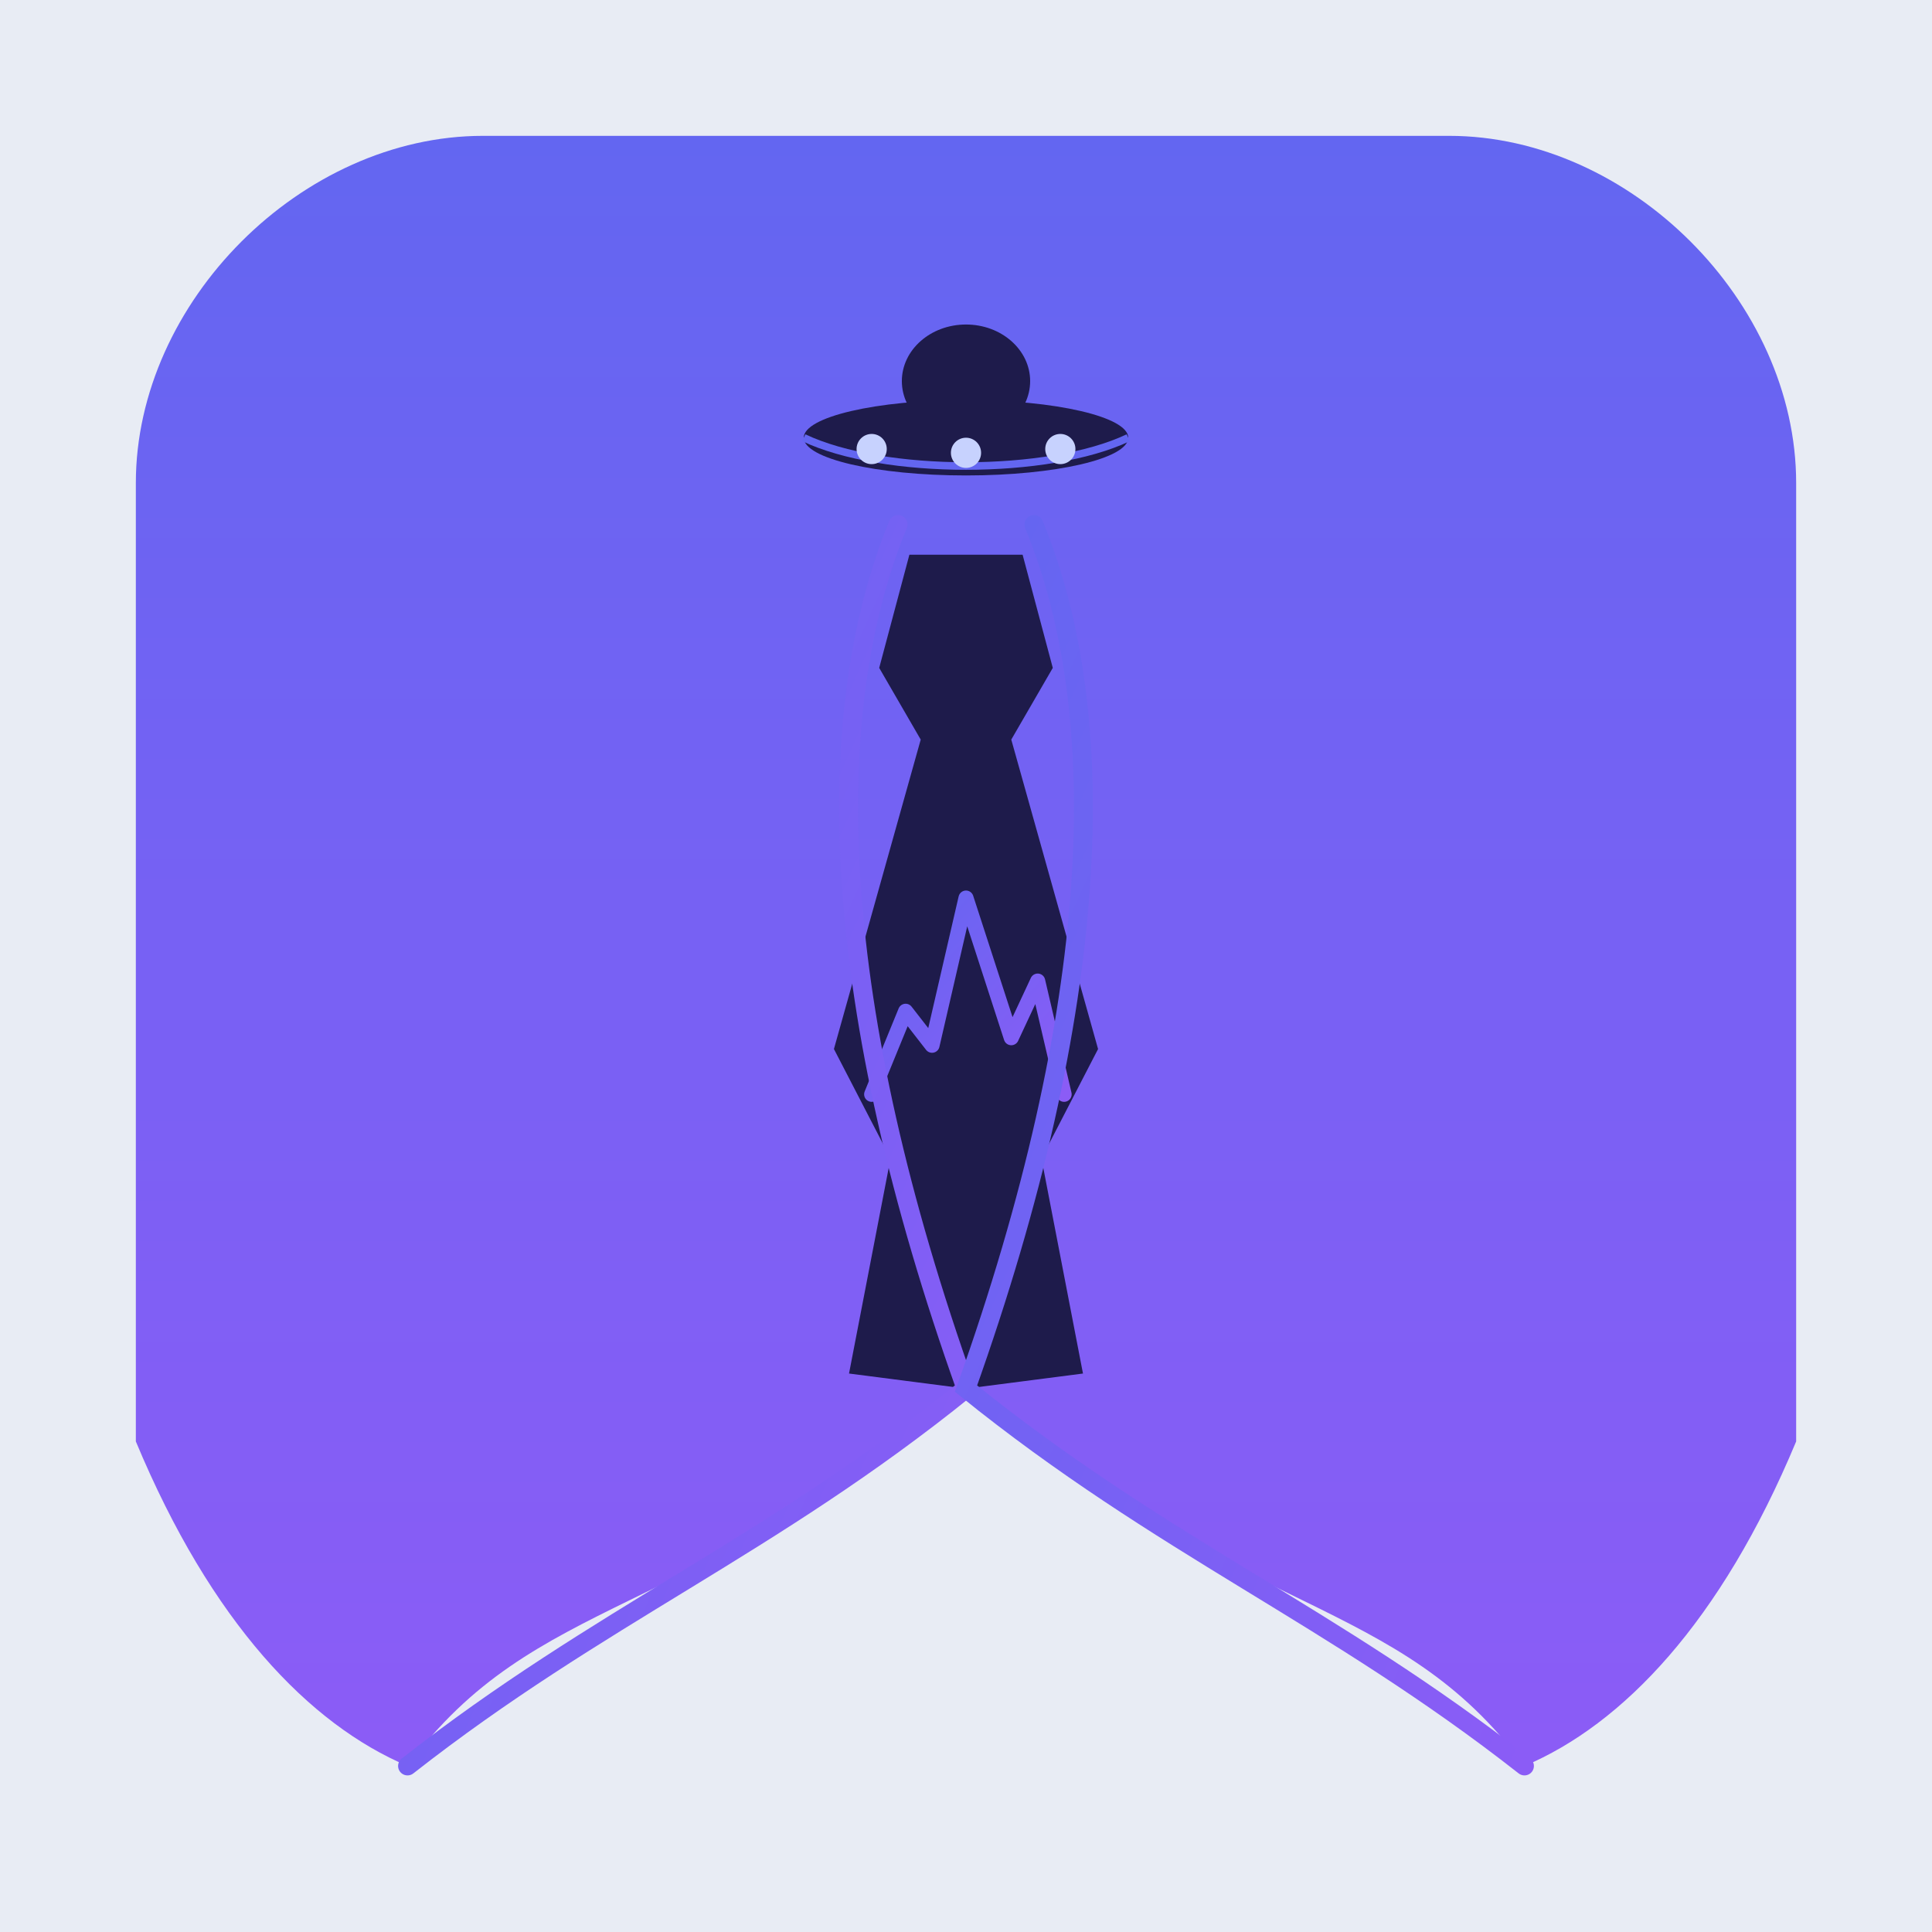
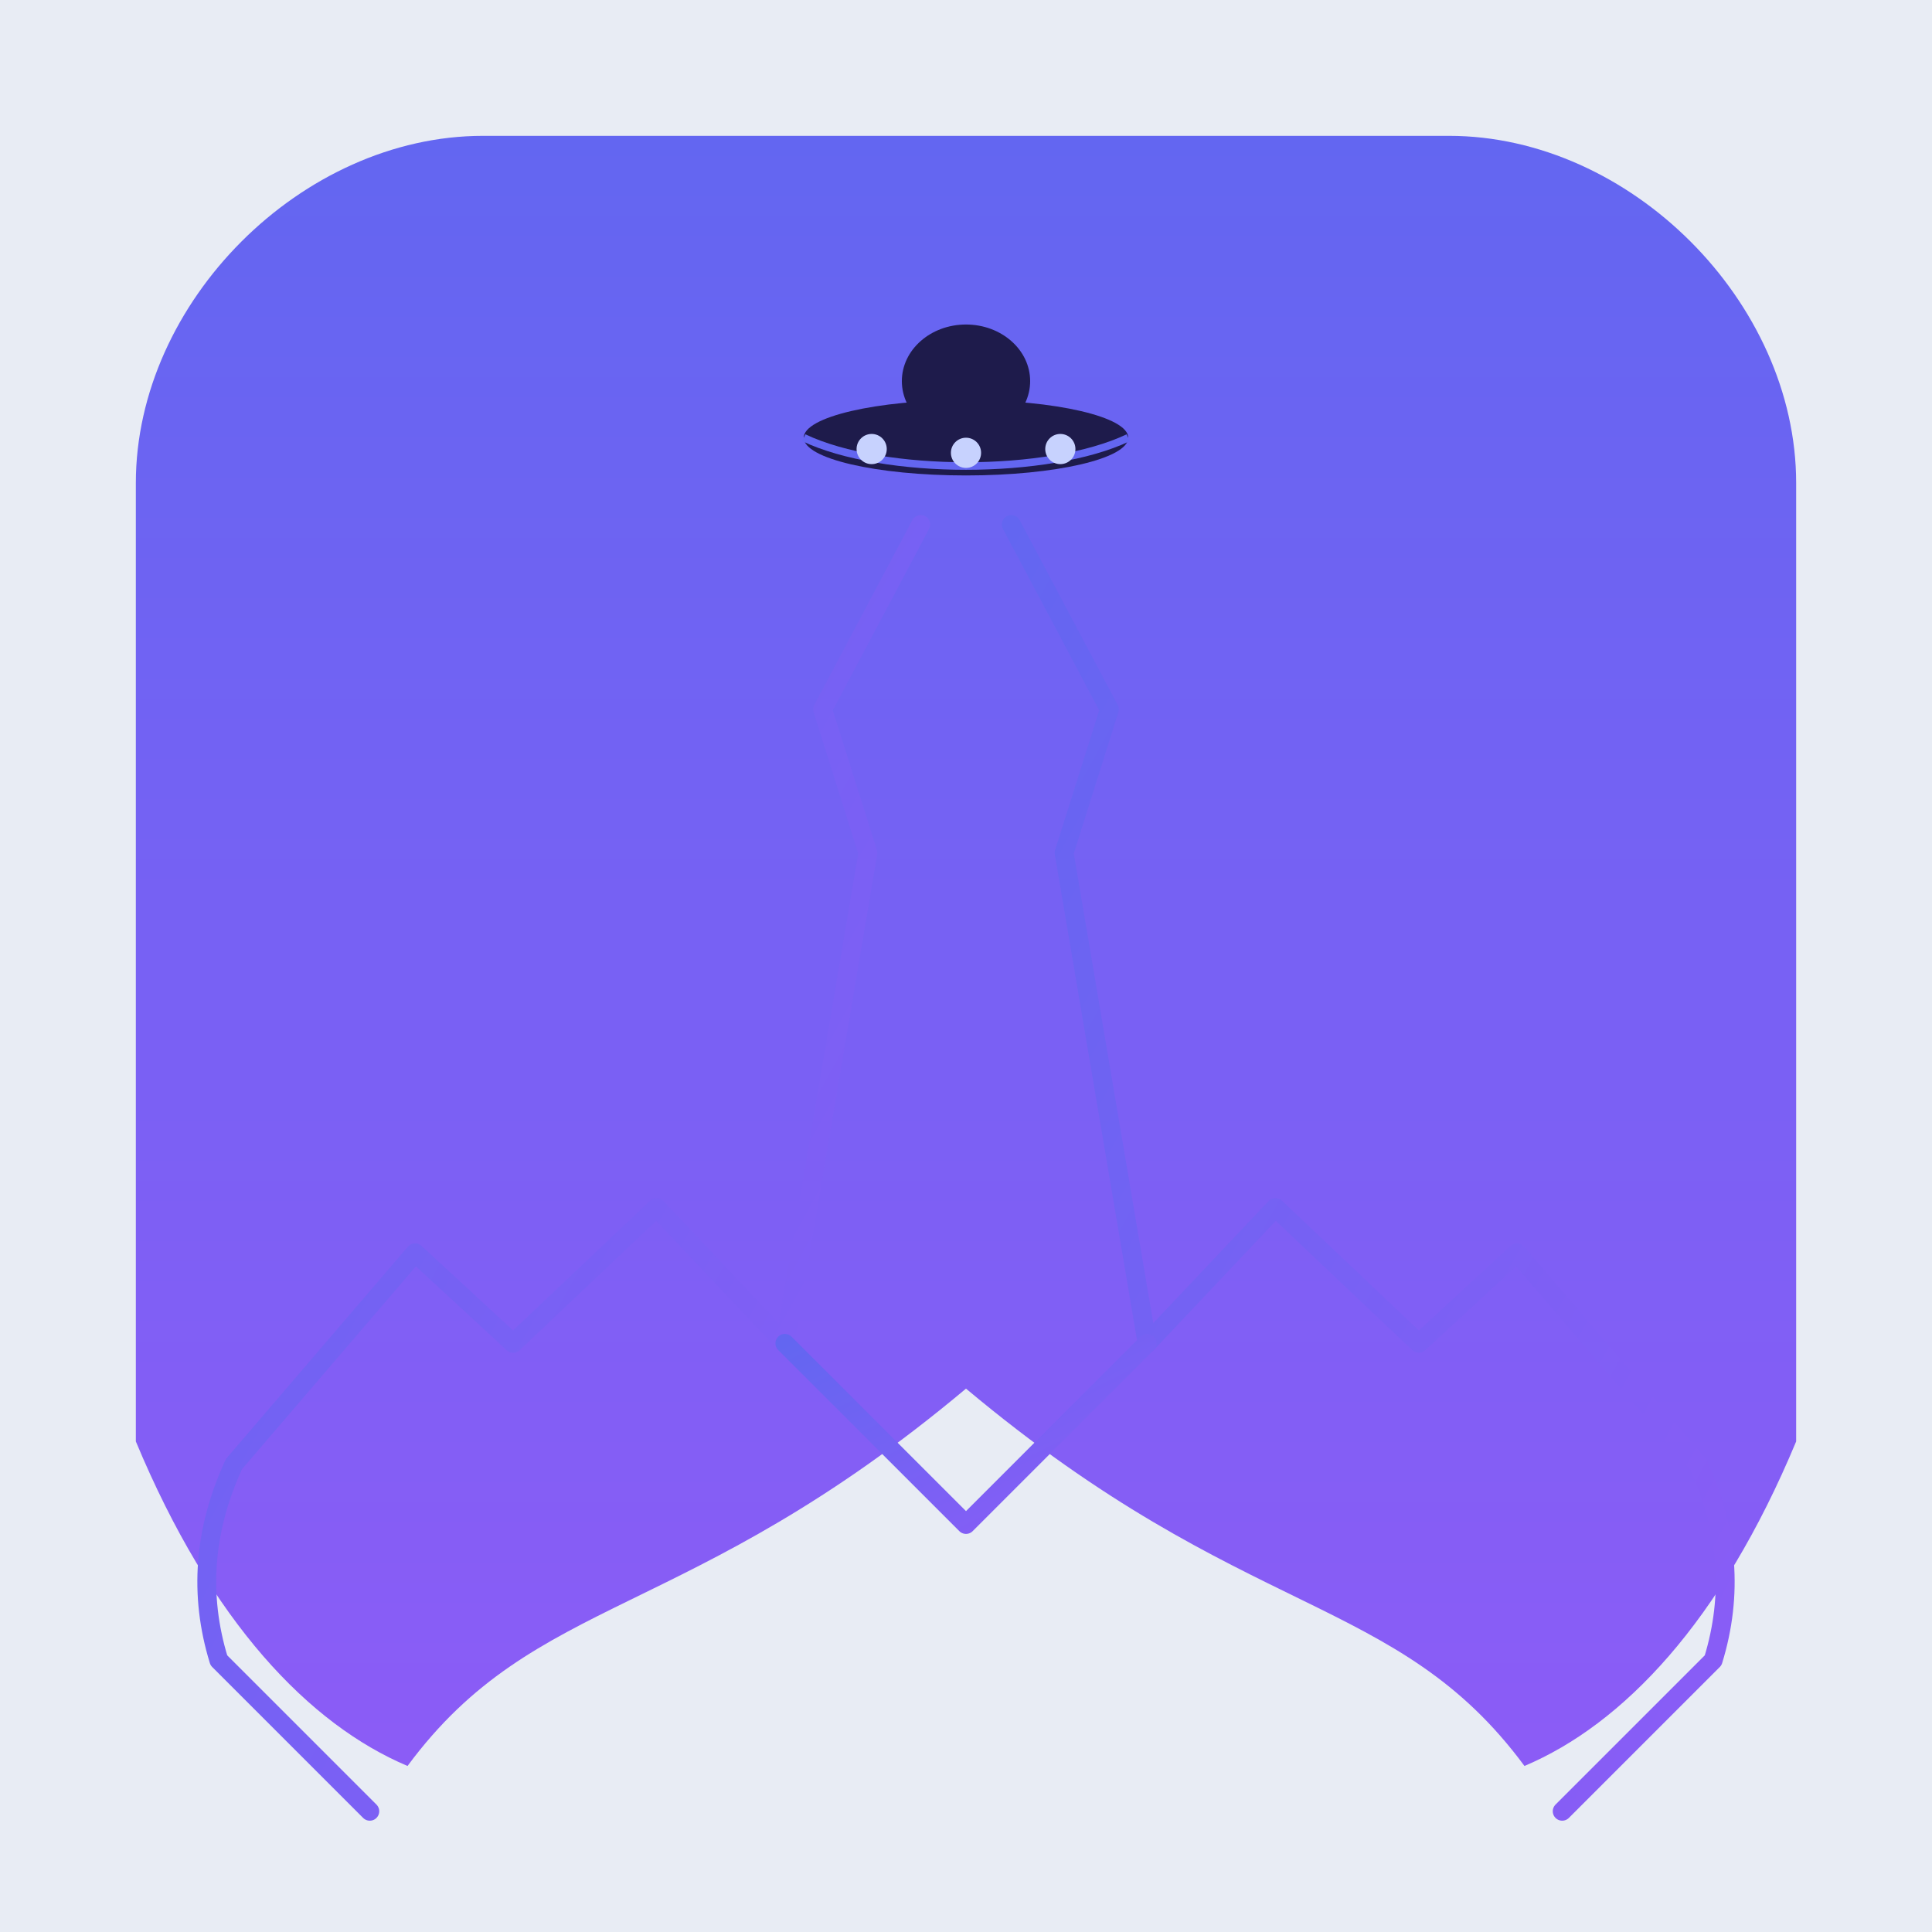
<svg xmlns="http://www.w3.org/2000/svg" viewBox="0 0 512 512" role="img" aria-label="Zozu Games">
  <defs>
    <linearGradient id="jacket" x1="256" y1="36" x2="256" y2="462" gradientUnits="userSpaceOnUse">
      <stop offset="0" stop-color="#6366F1" />
      <stop offset="1" stop-color="#8B5CF6" />
    </linearGradient>
    <linearGradient id="line" x1="0" y1="0" x2="1" y2="1">
      <stop offset="0" stop-color="#6366F1" />
      <stop offset="1" stop-color="#8B5CF6" />
    </linearGradient>
  </defs>
  <rect width="512" height="512" fill="#E8ECF4" />
  <path fill="url(#jacket)" d="M128 36H384C432 36 476 80 476 128V382C456 430 430 457 404 468C370 422 330 430 256 368C182 430 142 422 108 468C82 457 56 430 36 382V128C36 80 80 36 128 36Z" />
-   <path fill="#1E1B4B" d="M241 147H271L279 177L268 196L291 278L276 307L287 364L256 368L225 364L236 307L221 278L244 196L233 177Z" />
-   <path d="M231 290L240 268L247 277L256 238L268 275L275 260L282 290" fill="none" stroke="url(#line)" stroke-width="4" stroke-linecap="round" stroke-linejoin="round" />
-   <path d="M238 139C217 190 220 267 256 368C204 410 159 428 108 468" fill="none" stroke="url(#line)" stroke-width="5" stroke-linecap="round" />
-   <path d="M274 139C295 190 292 267 256 368C308 410 353 428 404 468" fill="none" stroke="url(#line)" stroke-width="5" stroke-linecap="round" />
+   <path d="M244 139L218 188L230 226L208 356L174 320L136 356L110 332L62 388Q50 414 58 440L98 480" fill="none" stroke="url(#line)" stroke-width="5" stroke-linecap="round" stroke-linejoin="round" />
+   <path d="M268 139L294 188L282 226L304 356L338 320L376 356L402 332L450 388Q462 414 454 440L414 480" fill="none" stroke="url(#line)" stroke-width="5" stroke-linecap="round" stroke-linejoin="round" />
+   <path d="M208 356L256 404L304 356" fill="none" stroke="url(#line)" stroke-width="5" stroke-linecap="round" stroke-linejoin="round" />
  <ellipse cx="256" cy="116" rx="43" ry="10" fill="#1E1B4B" />
  <ellipse cx="256" cy="101" rx="17" ry="15" fill="#1E1B4B" />
  <path d="M213 116C234 126 278 126 299 116" fill="none" stroke="#6366F1" stroke-width="2" />
  <circle cx="231" cy="119" r="4" fill="#C7D2FE" />
  <circle cx="256" cy="120" r="4" fill="#C7D2FE" />
  <circle cx="281" cy="119" r="4" fill="#C7D2FE" />
</svg>
